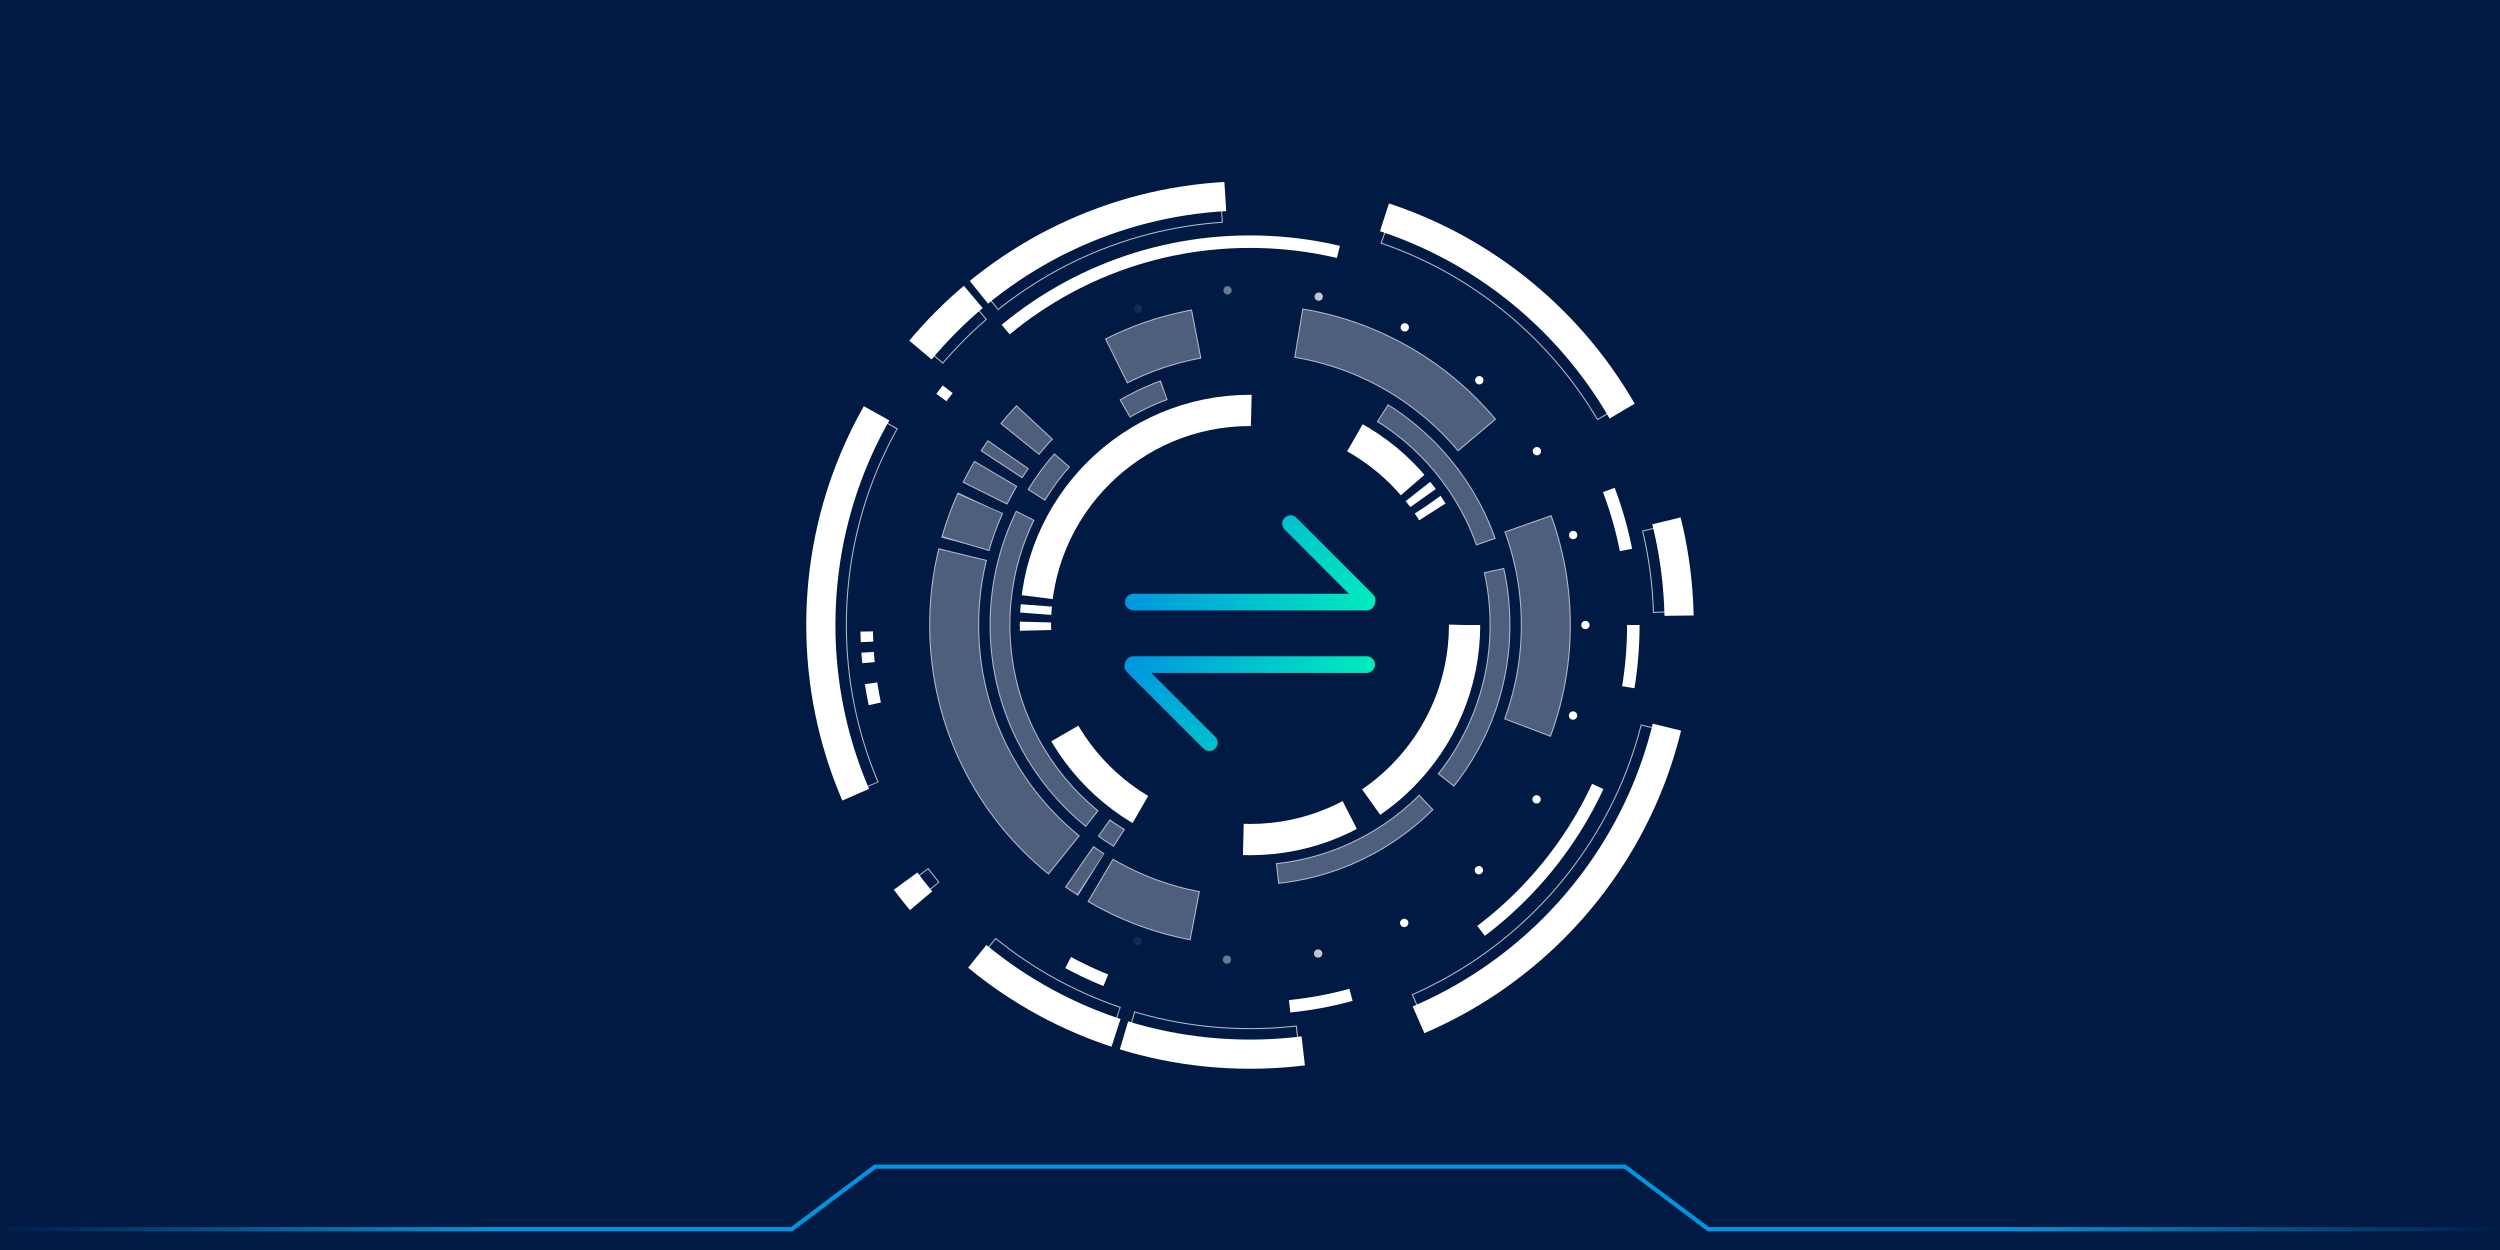
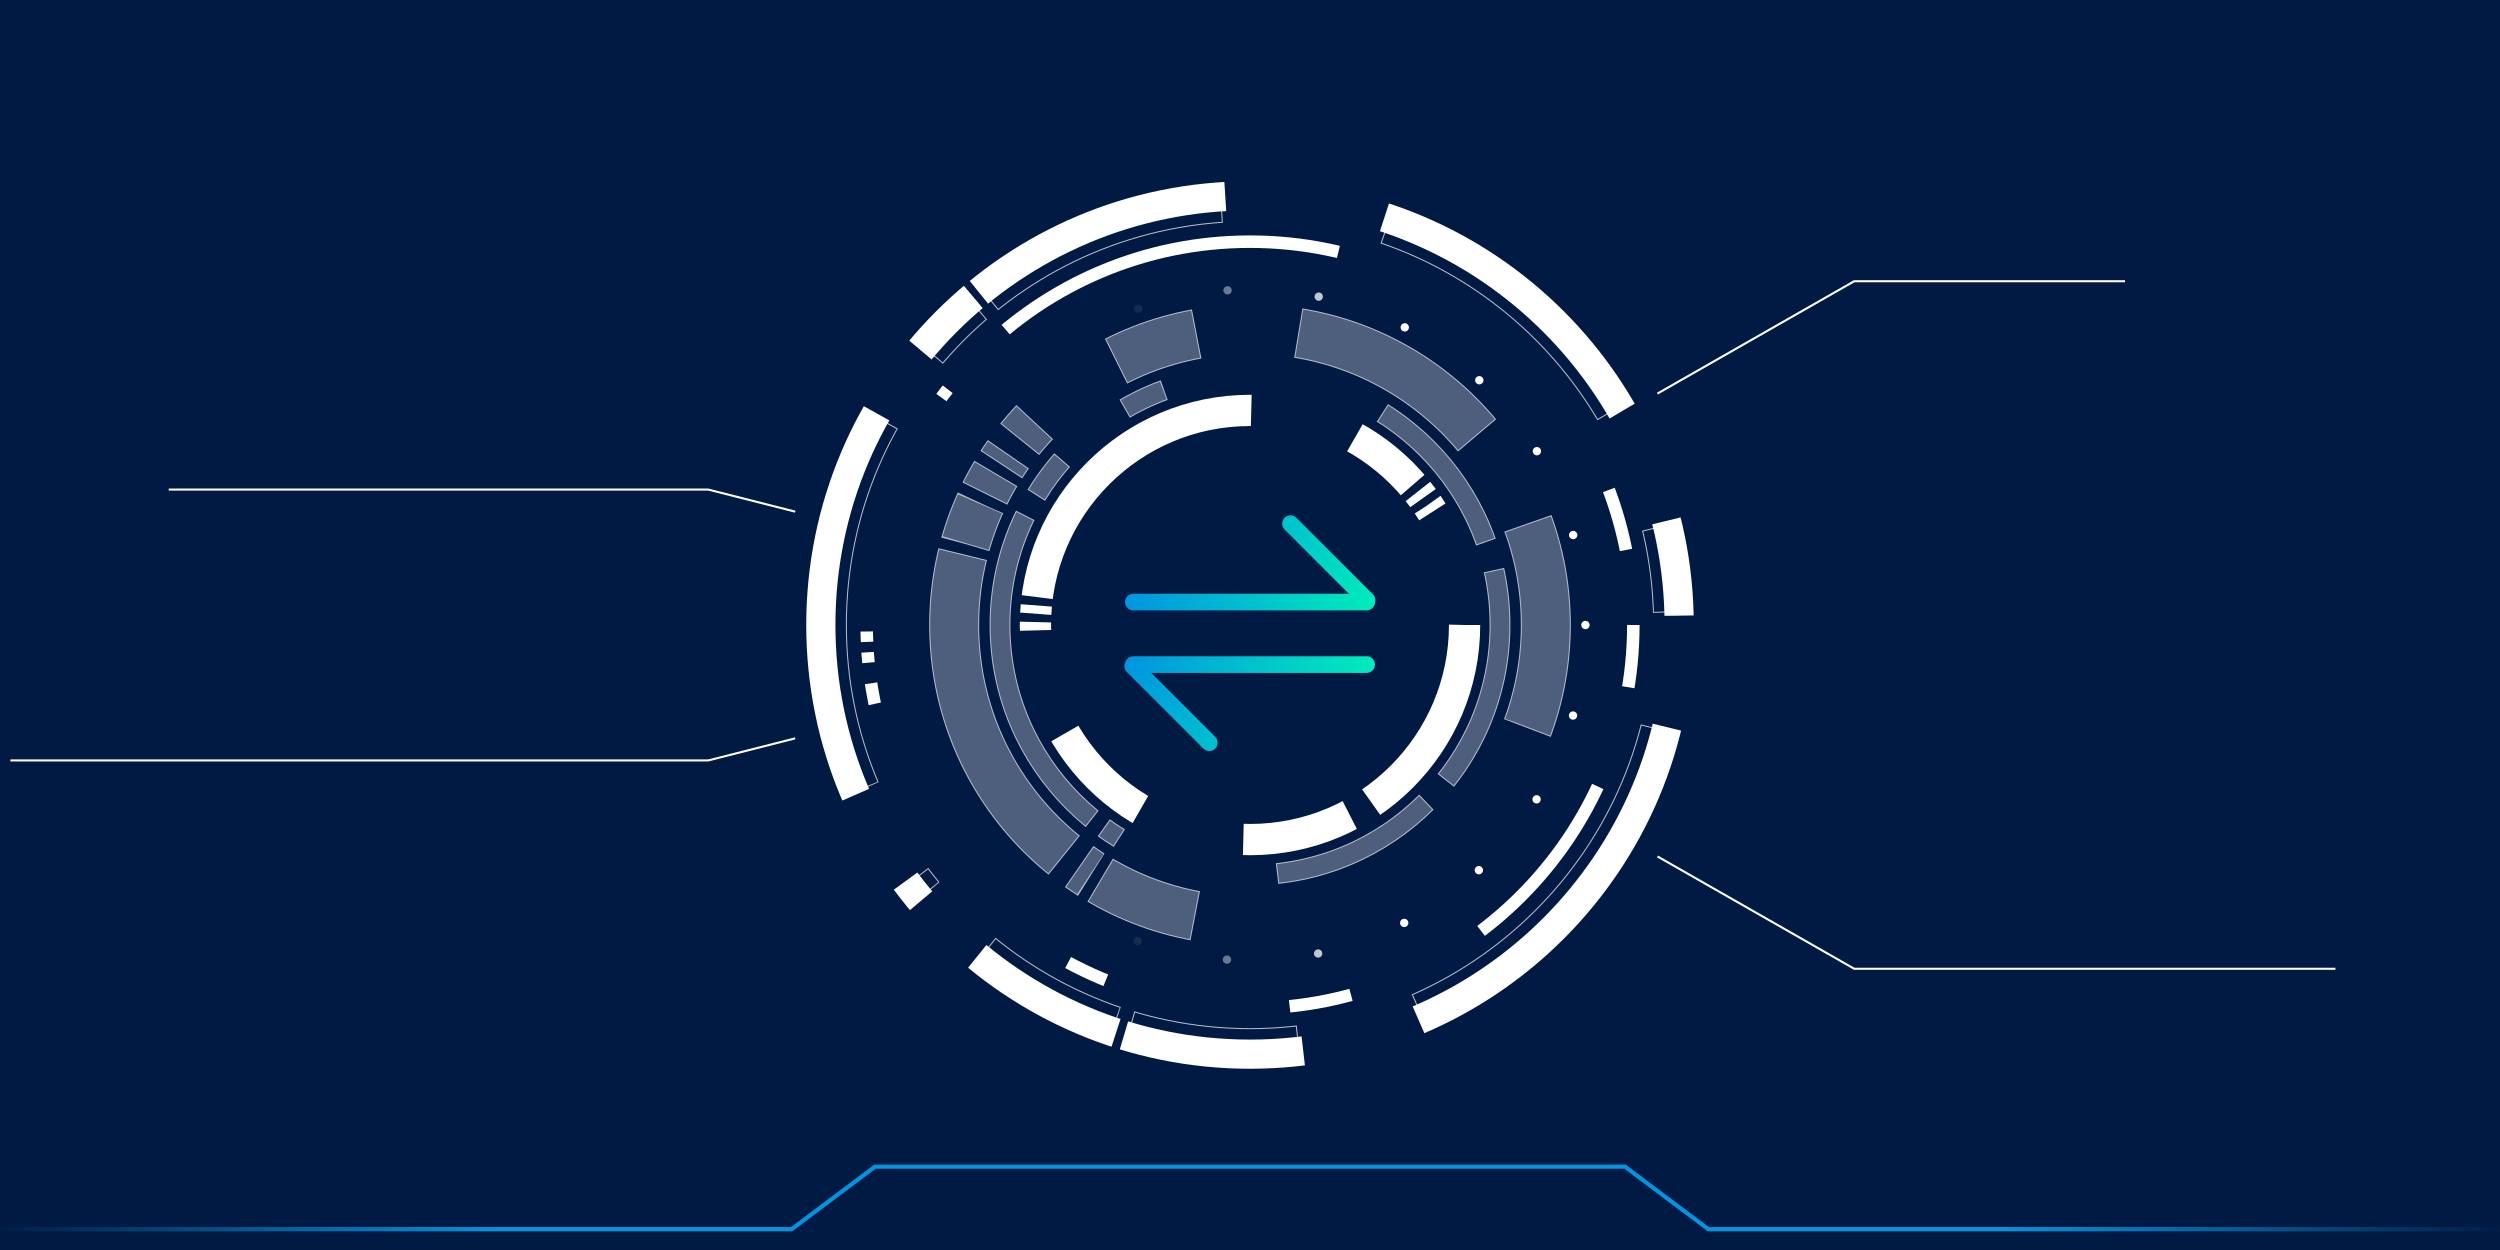
<svg xmlns="http://www.w3.org/2000/svg" width="1200px" height="600px" viewBox="0 0 1200px 600px">
  <style type="text/css">
		@keyframes clockwise {
			0% {transform: rotate(0deg)}
			100% {transform: rotate(360deg)}
		}
		@keyframes anticlockwise{
			0% {transform: rotate(360deg)}
			100% {transform: rotate(0deg)}
		}
		.clockwise {
			transform-origin: 50% 50%;
		}
		.anticlockwise {
			transform-origin: 50% 50%;
		}
	</style>
  <defs>
    <linearGradient id="grad1" x1="0%" y1="0%" x2="100%" y2="0%">
      <stop offset="0%" style="stop-color:rgb(0,149,224);stop-opacity:1" />
      <stop offset="100%" style="stop-color:rgb(0,236,188);stop-opacity:1" />
    </linearGradient>
    <linearGradient id="grad2" x1="0%" y1="0%" x2="100%" y2="0%">
      <stop offset="0%" style="stop-color:rgb(0,149,224);stop-opacity:1" />
      <stop offset="100%" style="stop-color:rgb(0,193,206);stop-opacity:1" />
    </linearGradient>
    <linearGradient id="grad3" x1="0%" y1="0%" x2="100%" y2="0%">
      <stop offset="0%" style="stop-color:rgb(0,193,206);stop-opacity:1" />
      <stop offset="100%" style="stop-color:rgb(0,236,188);stop-opacity:1" />
    </linearGradient>
    <linearGradient id="grad4" x1="0%" y1="0%" x2="100%" y2="0%">
      <stop offset="30%" style="stop-color:#001a44;stop-opacity:1" />
      <stop offset="70%" style="stop-color:#fff;stop-opacity:1" />
    </linearGradient>
    <linearGradient id="grad5" x1="0%" y1="0%" x2="100%" y2="0%">
      <stop offset="40%" style="stop-color:#fff;stop-opacity:1" />
      <stop offset="70%" style="stop-color:#001a44;stop-opacity:1" />
    </linearGradient>
    <linearGradient id="grad6" x1="0%" y1="0%" x2="100%" y2="0%">
      <stop offset="0%" style="stop-color:#001a44;stop-opacity:1" />
      <stop offset="20%" style="stop-color:rgb(0,149,224);stop-opacity:1" />
      <stop offset="80%" style="stop-color:rgb(0,149,224);stop-opacity:1" />
      <stop offset="100%" style="stop-color:#001a44;stop-opacity:1" />
    </linearGradient>
  </defs>
  <rect height="100%" width="100%" fill="#001a44" />
  <rect x="540" y="285" width="120" height="8" rx="4" ry="4" fill="url(#grad1)" />
  <rect x="540" y="315" width="120" height="8" rx="4" ry="4" fill="url(#grad1)" />
  <g transform="rotate(45 30 4)">
    <rect x="612.5" y="-140" width="60" height="8" rx="4" ry="4" fill="url(#grad2)" />
  </g>
  <g transform="rotate(45 30 4)">
    <rect x="617.7" y="-241.9" width="60" height="8" rx="4" ry="4" fill="url(#grad3)" />
  </g>
  <g class="clockwise" style="animation: clockwise 50s linear infinite">
    <circle cx="600" cy="300" r="103" stroke-width="15" stroke="white" fill-opacity="0" stroke-dasharray="100,12,53,52,52,52,4,4,4,4,149,52,36,4,4,4,4" />
  </g>
  <g class="anticlockwise" style="animation: anticlockwise 50s linear infinite">
    <circle cx="600" cy="300" r="120" stroke-width="10" stroke="white" stroke-opacity="0.7" fill-opacity="0" stroke-dasharray="80.5,14,81,79,9,7,161,11,21,39,21,109,81,14" />
    <circle cx="600" cy="300" r="120" stroke-width="9" stroke="#4d5f7c" fill-opacity="0" stroke-dasharray="80,15,80,80,8,8,160,12,20,40,20,110" />
  </g>
  <g class="clockwise" style="animation: clockwise 60s linear infinite">
    <circle cx="600" cy="300" r="142" stroke-width="24" stroke="white" stroke-opacity="0.7" fill-opacity="0" stroke-dasharray="50.5,199,49,5,7,9,161,5,21,5,11,5,6,9,11,49,41,49,101,49" />
    <circle cx="600" cy="300" r="142" stroke-width="23" stroke="#4d5f7c" fill-opacity="0" stroke-dasharray="50,200,48,6,6,10,160,6,20,6,10,6,5,10,10,50,40,50,100" />
  </g>
  <g>
    <circle cx="600" cy="300" r="161" stroke-width="4" stroke="url(#grad4)" fill-opacity="0" stroke-dasharray="0,44" stroke-linecap="round" />
  </g>
  <g class="anticlockwise" style="animation: anticlockwise 70s linear infinite">
    <circle cx="600" cy="300" r="184" stroke-width="6" stroke="white" fill-opacity="0" stroke-dasharray="30,50,90,70,30,90,20,160,10,10,5,5,5,120,5,40,170,180" />
  </g>
  <g class="clockwise" style="animation: clockwise 80s linear infinite">
    <circle cx="600" cy="300" r="199" stroke-width="11" stroke="white" stroke-opacity="0.7" fill-opacity="0" stroke-dashoffset="-49.5" stroke-dasharray="181,59,81,7,71,39,9,49,181,39,31,7,121,79,141,59,41,199" />
    <circle cx="600" cy="300" r="199" stroke-width="10" stroke="#001a44" fill-opacity="0" stroke-dashoffset="-50" stroke-dasharray="180,60,80,8,70,40,8,50,180,40,30,8,120,80,140,60,40,200" />
    <circle cx="600" cy="300" r="206" stroke-width="14" stroke="white" fill-opacity="0" stroke-dashoffset="-49.5" stroke-dasharray="191,57.5,87,4,76.5,38,12,48,190,37,36,3.5,129,77.5,150.5,57,46,200" />
  </g>
  <path d="M0 590 H 380 L 420 560 H 780 L 820 590 H 1200 " fill="transparent" stroke="url(#grad6)" stroke-width="2" />
+   <path d="M381.7 245.6 L 340 235 H 81" fill="transparent" stroke="white" stroke-width="1" />
+   <path d="M381.7 354.4 L 340 365 H 5" fill="transparent" stroke="white" stroke-width="1" />
+   <path d="M795.6 188.9 L 890 135 H 1020" fill="transparent" stroke="white" stroke-width="1" />
+   <path d="M795.6 411.1 L 890 465 H 1121" fill="transparent" stroke="white" stroke-width="1" />
</svg>
